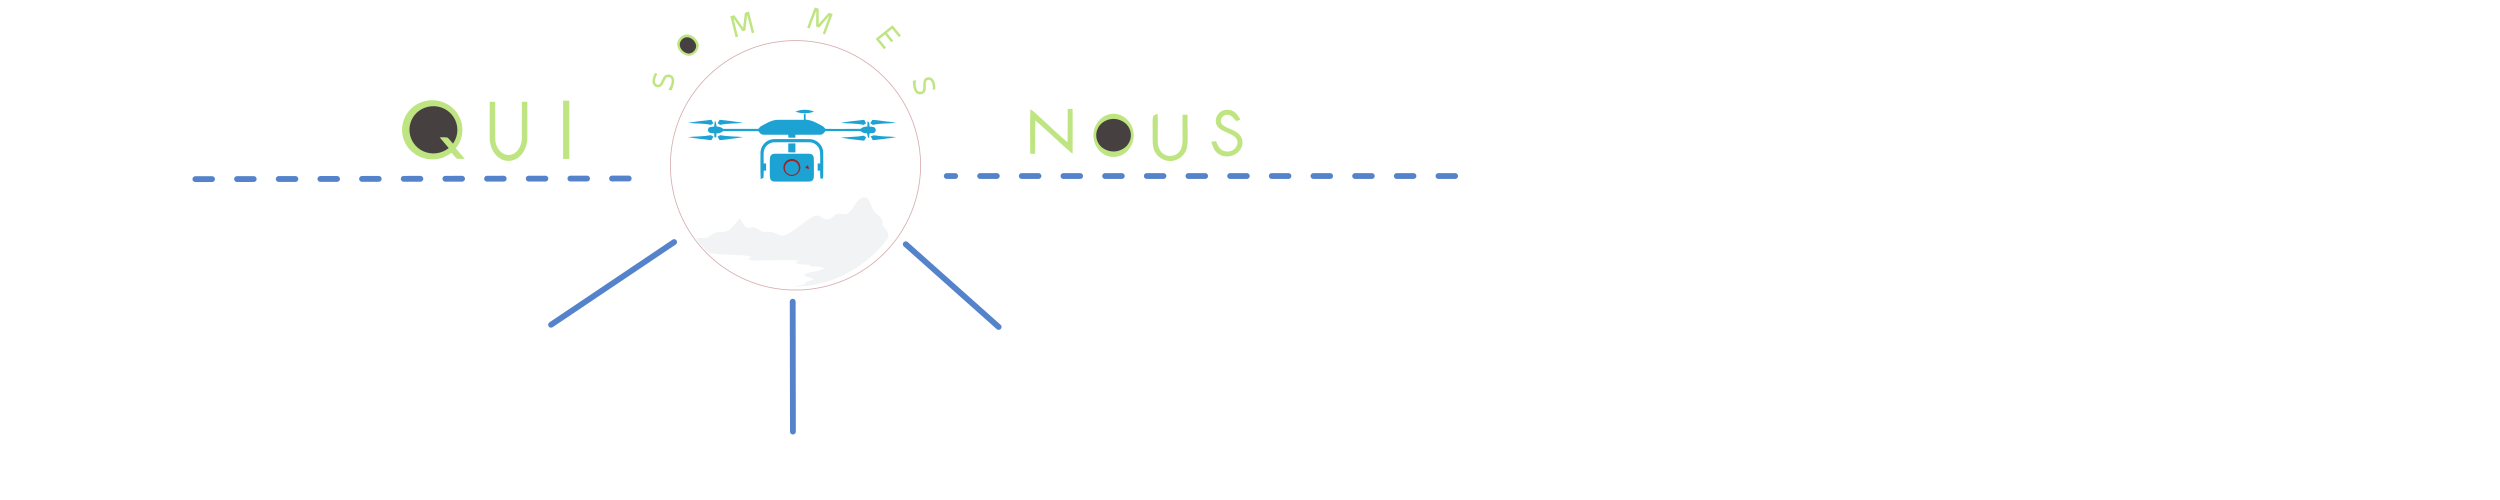
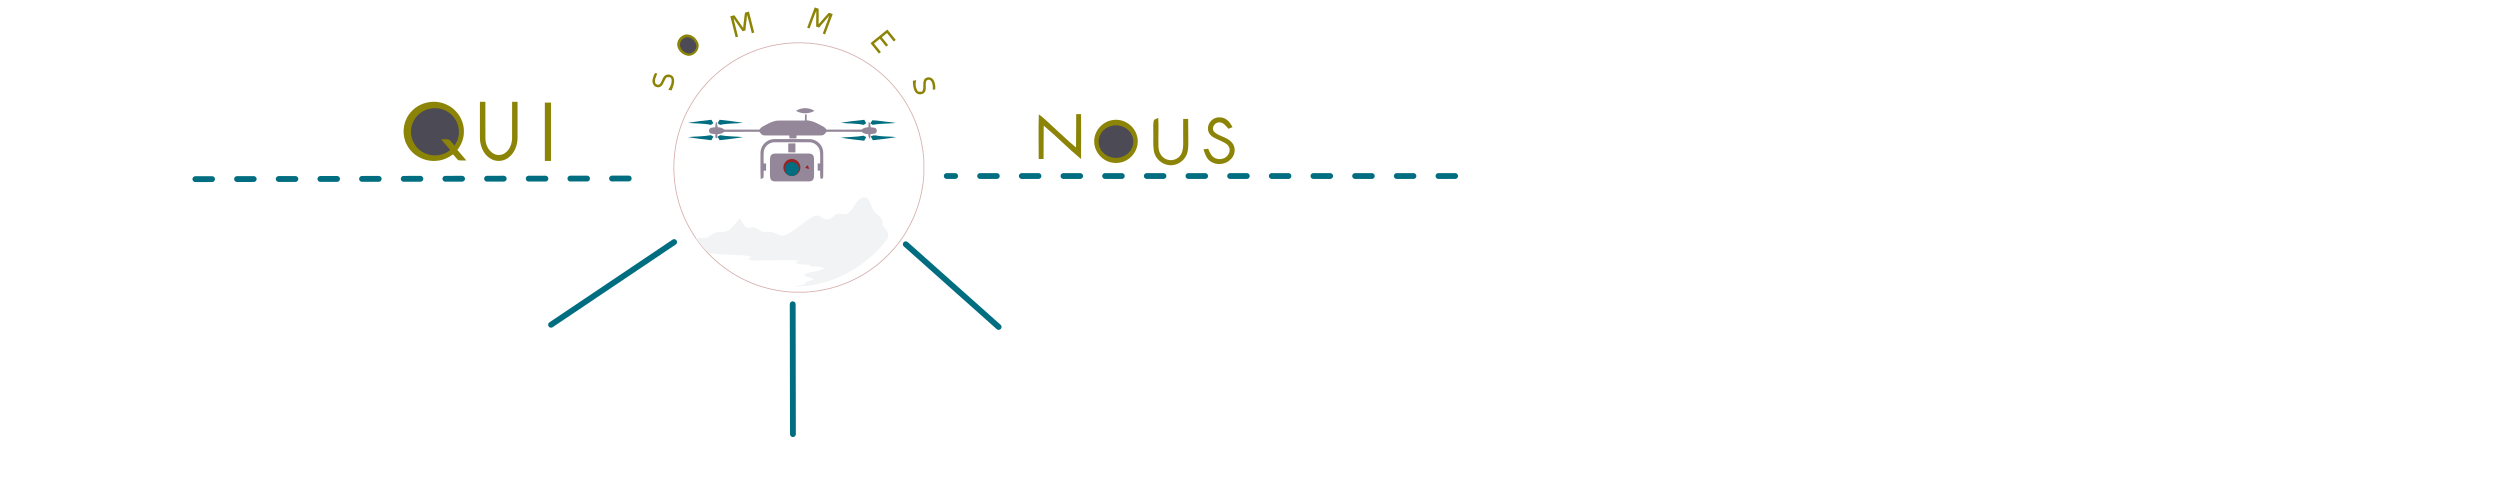
- <svg xmlns="http://www.w3.org/2000/svg" id="ef2hor632ouq1" viewBox="-800 -50 3000 600" shape-rendering="geometricPrecision" text-rendering="geometricPrecision">
-   <path id="ef2hor632ouq2" d="M-595.101,-54.898L1075.041,-54.898L1075.041,193.17C1065.521,144.62,1013.858,97.248,924.784,57.499C824.13,12.182,677.77,-22.684,511.647,-40.478C378.703,-54.898,234.069,-58.306,95.726,-50.612C-57.705,-42.217,-202.617,-19.769,-317.968,13.218C-441.392,48.207,-530.41,94.965,-569.659,145.85C-608.239,195.453,-600.222,248.709,-545.887,296.837C-488.601,348.126,-379.43,393.25,-238.414,424.463C-109.702,453.129,44.063,469.534,201.334,472.046L-595.101,472.046L-595.101,-54.898Z" transform="matrix(1 0 0 1 -31.13027 4.898306)" fill="rgba(151,45,45,0)" stroke="none" stroke-width="1" />
-   <path id="ef2hor632ouq3" d="M200.367,8.754C230.233,18.865,256.546,38.678,274.642,64.43C290.656,87.018,299.944,113.938,301.656,141.526L301.656,159.203C299.994,186.512,290.876,213.192,275.163,235.65C257.677,260.803,232.415,280.427,203.57,290.937C189.307,296.217,174.314,299.092,159.151,300L144.578,300C116.303,298.573,88.659,289.25,65.519,272.961C40.166,255.224,20.539,229.582,10.24,200.436C0.472,173.087,-0.97,142.824,5.966,114.636C13.023,85.721,29.027,59.15,51.216,39.267C71.954,20.522,98.007,7.766,125.591,2.995C150.463,-1.377,176.466,0.56,200.367,8.754Z" transform="matrix(1 0 0 1 2.844195 -2.050337)" fill="rgba(35,133,154,0)" stroke="rgb(214,173,173)" stroke-width="1" stroke-dashoffset="428.173" />
-   <path id="ef2hor632ouq4" d="M176.85,83.96C169.94,86.58,161.57,86.63,154.67,83.96C161.17,80.94,170.34,81,176.85,83.96Z" fill="rgb(29,163,211)" stroke="none" stroke-width="1" />
-   <path id="ef2hor632ouq5" d="M164.65,86.53L166.77,86.52C166.76,88.85,166.76,91.18,166.75,93.51C174.66,94.12,180.82,97.9,187.58,101.58C188.72,102.44,189.65,103.63,190.62,104.67C204.65,104.66,218.69,104.8,232.72,104.6C235.25,102.33,237.53,102.07,240.8,101.81C240.84,99.66,240.91,97.51,241.07,95.36C243.82,97.1,243.11,99.06,243.47,101.88C245.35,102.1,247.4,102.12,249.19,102.77C251.45,104.23,251.5,107.79,249.17,109.23C247.35,109.83,245.29,109.81,243.4,110.04C243.28,112.03,243.11,114.01,242.86,115.98C240.89,114.25,240.9,112.43,240.52,110.04C237.28,109.84,235.23,109.57,232.68,107.39C218.65,107.19,204.61,107.34,190.57,107.31C189.46,108.58,188.36,110.07,186.97,111.05C185.52,111.73,183.62,111.65,182.05,111.71C172.87,111.68,163.68,111.68,154.5,111.68C154.5,112.87,154.5,114.05,154.5,115.24C151.72,115.23,148.93,115.24,146.15,115.24C146.03,114.05,145.92,112.86,145.81,111.67C136.86,111.7,127.92,111.67,118.97,111.72C117.3,111.66,115.38,111.77,113.79,111.17C112.24,110.37,111.11,108.64,110.01,107.32C95.95,107.31,81.89,107.24,67.83,107.36C65.21,109.6,63.04,109.85,59.67,110.08C59.62,111.69,59.56,113.31,59.5,114.92C58.75,114.89,58,114.85,57.26,114.81C57.2,113.21,57.16,111.61,57.12,110.01C55.28,109.82,53.31,109.84,51.53,109.3C48.86,108.08,48.9,103.91,51.53,102.67C53.25,102.12,55.17,102.07,56.96,101.85C57.15,99.52,57.42,97.21,57.98,94.93C59.4,97.11,59.66,99.27,59.87,101.8C63.18,102.08,65.27,102.46,67.83,104.63C81.86,104.74,95.9,104.71,109.94,104.65C111.21,103.28,112.2,101.88,113.89,101.02C118.3,98.85,122.21,96.21,126.98,94.81C130.29,93.71,133.56,93.76,137,93.75C146.22,93.81,155.44,93.77,164.66,93.78C164.65,91.37,164.65,88.95,164.65,86.53Z" fill="rgb(29,163,211)" stroke="none" stroke-width="1" />
-   <path id="ef2hor632ouq6" d="M53.7,93.74C54.48,95.11,55.25,96.48,56.03,97.85C55.06,98.52,54.08,99.19,53.11,99.87C43.89,97.82,34.8,98.51,25.54,97.37C34.83,95.81,44.32,94.75,53.7,93.74Z" fill="rgb(29,163,211)" stroke="none" stroke-width="1" />
-   <path id="ef2hor632ouq7" d="M63.52,93.73C72.9,94.78,82.39,95.82,91.71,97.35C82.42,98.53,73.27,97.81,64.03,99.87C63.07,99.19,62.11,98.5,61.15,97.82C61.94,96.45,62.73,95.09,63.52,93.73Z" fill="rgb(29,163,211)" stroke="none" stroke-width="1" />
-   <path id="ef2hor632ouq8" d="M237.05,93.76C237.8,95.12,238.56,96.49,239.31,97.86C238.35,98.53,237.38,99.2,236.41,99.88C227.17,97.81,218.13,98.51,208.84,97.38C218.14,95.79,227.66,94.73,237.05,93.76Z" fill="rgb(29,163,211)" stroke="none" stroke-width="1" />
-   <path id="ef2hor632ouq9" d="M246.83,93.85C252.21,94.05,257.63,95.01,262.98,95.68C267.03,96.25,271.02,96.43,274.92,97.37C265.64,98.51,256.54,97.82,247.31,99.87C246.33,99.17,245.36,98.47,244.38,97.77C245.18,96.44,245.97,95.13,246.83,93.85Z" fill="rgb(29,163,211)" stroke="none" stroke-width="1" />
-   <path id="ef2hor632ouq10" d="M53.01,112.22C54.07,112.78,55.11,113.38,56.16,113.97C55.3,115.4,54.44,116.84,53.57,118.26C44.24,117.08,34.79,116.21,25.54,114.52C34.72,113.6,43.89,113.91,53.01,112.22Z" fill="rgb(29,163,211)" stroke="none" stroke-width="1" />
-   <path id="ef2hor632ouq11" d="M64.15,112.23C73.3,113.9,82.5,113.61,91.71,114.52C82.42,116.19,72.92,117.11,63.54,118.25C62.71,116.83,61.88,115.41,61.05,113.99C62.07,113.39,63.1,112.78,64.15,112.23Z" fill="rgb(29,163,211)" stroke="none" stroke-width="1" />
-   <path id="ef2hor632ouq12" d="M236.26,112.829C237.33,113.369,238.37,113.959,239.41,114.529C238.62,115.969,237.82,117.399,237.03,118.839C227.64,117.779,218.14,116.779,208.84,115.149C217.99,114.179,227.15,114.539,236.26,112.829Z" fill="rgb(29,163,211)" stroke="none" stroke-width="1" />
-   <path id="ef2hor632ouq13" d="M256.669,113.33C262.959,113.99,269.289,113.71,275.549,114.55C266.249,116.18,256.739,117.13,247.359,118.25C246.529,116.73,245.699,115.21,244.869,113.69C248.979,111.27,252.289,113.13,256.669,113.33Z" fill="rgb(29,163,211)" stroke="none" stroke-width="1" />
-   <path id="ef2hor632ouq14" d="M135,116.85C147.36,116.97,159.74,116.72,172.09,116.95C180.5,117.28,187.73,124.5,187.87,132.95C187.94,142.64,187.99,152.35,187.85,162.03C187.57,164.64,187.27,164.53,184.7,164.46C184,161.38,184.19,157.98,184.16,154.84C183.18,154.83,182.19,154.83,181.2,154.82C181.2,151.94,181.2,149.07,181.2,146.19C182.2,146.18,183.19,146.18,184.19,146.17C184.09,141.17,184.6,135.98,183.79,131.04C182.61,125.08,177.13,120.73,171.08,120.72C157.37,120.64,143.64,120.69,129.94,120.7C123.33,120.52,117.31,125.45,116.53,132.05C116.13,136.73,116.43,141.47,116.38,146.17C117.35,146.18,118.33,146.19,119.31,146.2C119.31,149.07,119.31,151.94,119.31,154.81C118.34,154.82,117.37,154.83,116.41,154.84C116.38,157.65,116.49,160.52,116.18,163.32C115.11,163.93,114,164.48,112.85,164.96C112.28,154.65,112.68,144.28,112.57,133.96C112.44,127.28,116.36,121.18,122.39,118.39C126.31,116.53,130.77,116.88,135,116.85Z" fill="rgb(29,163,211)" stroke="none" stroke-width="1" />
-   <path id="ef2hor632ouq15" d="M145.9,122.14C148.77,122.11,151.63,122.1,154.5,122.09C154.5,125.68,154.5,129.28,154.5,132.87C151.64,132.86,148.77,132.85,145.9,132.82C145.91,129.26,145.91,125.7,145.9,122.14Z" fill="rgb(29,163,211)" stroke="none" stroke-width="1" />
-   <path id="ef2hor632ouq16" d="M129.98,134.46C143.65,134.44,157.36,134.39,171.03,134.48C173.96,134.48,176.16,136.2,176.51,139.17C176.9,145.76,176.53,152.41,176.69,159.02C176.57,161.79,177.04,164.72,174.7,166.73C173.25,168.1,170.87,167.81,169.03,167.92C155.99,167.84,142.95,167.93,129.92,167.88C127.15,167.99,124.86,166.9,124.16,164.06C123.47,160.13,123.89,155.98,123.8,152C123.95,147.45,123.38,142.67,124.2,138.2C124.96,135.46,127.32,134.42,129.98,134.46Z" fill="rgb(29,163,211)" stroke="none" stroke-width="1" />
-   <path id="ef2hor632ouq17" d="M146.44,141.49C151.63,139.36,157.78,142.03,159.75,147.29C161.98,152.89,158.64,159.28,152.87,160.81C147.26,162.44,141.18,158.48,140.23,152.76C139.37,148,142,143.33,146.44,141.49Z" fill="rgb(154,35,36)" stroke="none" stroke-width="1" />
-   <path id="ef2hor632ouq18" d="M147.17,143.709C151.22,142.129,155.89,143.879,157.78,147.809C159.89,151.999,157.98,157.309,153.69,159.179C149.51,160.999,144.54,159.199,142.63,155.049C140.57,150.749,142.73,145.409,147.17,143.709Z" fill="rgb(29,163,211)" stroke="none" stroke-width="1" />
-   <path id="ef2hor632ouq19" d="M169.06,148.31C170.12,149.67,170.47,151.23,170.91,152.86C169.22,152.5,167.71,152.08,166.28,151.07C167.15,150.07,168.08,149.15,169.06,148.31Z" fill="rgb(154,35,36)" stroke="none" stroke-width="1" />
-   <path id="ef2hor632ouq20" d="M241.48,188.725C244.89,192.805,245.54,199.075,248.86,203.365C251.29,206.635,254.94,208.735,257.35,211.915C259.78,214.915,258.11,219.625,260.72,222.455C263,225.255,265.28,227.555,265.77,231.335C266.85,235.725,263.02,238.745,260.69,241.915C234.4,274.035,193.86,294.185,152.18,293.965C157.03,293.155,161.83,292.475,166.48,290.795C166.6,289.915,166.72,289.035,166.84,288.155C170.31,287.085,173.84,286.245,177.34,285.305C173.15,283.265,168.53,282.705,164.46,280.395C167.49,278.115,170.23,276.905,174,276.425C179.3,275.725,184.37,274.755,189.01,271.965C183.68,269.215,178.44,269.895,172.71,269.565C172.24,268.935,171.77,268.315,171.3,267.685C165.22,267.245,159.73,267.945,154,265.365C155.6,264.475,157.19,263.585,158.78,262.675C152.49,261.835,146.3,262.535,140,262.275C133.32,262.055,126.66,262.555,119.98,262.345C112.91,262.155,105.11,263.345,98.2,261.885C97.93,259.915,100.69,259.235,101.9,258.145C97.35,256.675,92.73,256.495,87.98,256.385C75.57,255.395,63.67,255.715,51.26,253.705C50.02,253.265,49,252.065,48.05,251.195C43.3,246.325,38.93,240.985,34.81,235.575C39.24,235.545,43.68,235.555,48.12,235.545C51.64,233.135,55.36,230.085,59.47,228.805C64.83,227.885,69.86,229.315,74.79,226.025C79.93,222.355,83.19,216.435,87.98,212.215C90.18,215.505,91.85,219.815,94.88,222.395C97.92,225.165,103.17,221.465,106.83,223.365C111.61,225.515,114.16,229.315,120,228.305C126.21,227.345,130.64,230.145,136.11,232.315C139.5,233.765,143.04,231.805,146.02,230.245C155.5,224.775,163.91,217.275,173.13,211.365C175.41,209.965,178.31,208.385,181.07,208.615C185.43,209.705,188.2,213.495,193,213.165C197.73,213.405,200.64,208.135,204.92,206.555C208.86,205.915,214.4,208.485,217.73,205.985C223.63,202.015,226,193.135,231.59,188.815C234.45,186.735,238.84,185.745,241.48,188.725Z" fill="rgb(241,243,244)" stroke="none" stroke-width="1" />
-   <line id="ef2hor632ouq21" x1="-138.742" y1="339.706" x2="8.958" y2="240.489" fill="none" stroke="rgb(84,131,204)" stroke-width="7" stroke-linecap="round" stroke-miterlimit="10" />
-   <line id="ef2hor632ouq22" x1="-565.54" y1="164.96" x2="-31.374" y2="164.171" fill="none" stroke="rgb(84,131,204)" stroke-width="7" stroke-linecap="round" stroke-miterlimit="10" stroke-dasharray="20,30" />
-   <line id="ef2hor632ouq23" x1="336.097" y1="161.225" x2="970.965" y2="161.225" fill="none" stroke="rgb(84,131,204)" stroke-width="7" stroke-linecap="round" stroke-miterlimit="10" stroke-dashoffset="409.94" stroke-dasharray="20,30" />
-   <line id="ef2hor632ouq24" x1="150.257" y1="470.379" x2="150" y2="314.562" transform="matrix(1 0 0 1 1.245143 -2.490285)" fill="none" stroke="rgb(84,131,204)" stroke-width="7" stroke-linecap="round" stroke-miterlimit="10" />
-   <line id="ef2hor632ouq25" x1="399.004" y1="339.706" x2="287.579" y2="240.489" transform="matrix(1 0 0 1 -0.649762 2.624485)" fill="none" stroke="rgb(84,131,204)" stroke-width="7" stroke-linecap="round" stroke-miterlimit="10" />
-   <g id="ef2hor632ouq26" transform="matrix(1 0 0 1 -527.4651 -192.75)">
-     <path id="ef2hor632ouq27" d="M178.56,234.44C191.93,239.87,200.9,253.57,200.43,268C200.36,275.9,197.34,283.04,192.62,289.26C196.13,293.51,199.81,297.62,203.33,301.87C200.19,301.77,196.52,302.36,193.5,301.53C191.29,299.39,189.49,296.85,187.4,294.58C181.68,298.86,175.18,301.75,168,302.32C153.73,303.78,139.03,296.52,132.28,283.72C125.8,272.08,126.82,257.35,134.61,246.59C144.22,232.89,163.25,227.74,178.56,234.44Z" transform="matrix(1 0 0 1 81.87306 31.49252)" fill="rgb(190,229,129)" stroke="none" stroke-width="1" />
-     <path id="ef2hor632ouq28" d="M212.008,232C214.185,232,216.362,232,218.539,232.01C218.627,247,218.434,262.01,218.627,277C218.952,287.02,226.527,296.68,235.726,295.8C244.521,295.11,250.446,285.56,250.569,276.02C250.701,261.36,250.569,246.67,250.631,232C252.808,232,254.984,232,257.161,232.01C257.179,246.34,257.188,260.67,257.161,275C257.214,284.75,253.08,294.27,245.715,299.41C239.105,304.08,230.415,304.19,223.735,299.63C216.187,294.7,211.947,284.75,211.999,275C211.991,260.68,211.999,246.33,212.008,232Z" transform="matrix(1 0 0 1 103.0898 32.8984)" fill="rgb(190,229,129)" stroke="none" stroke-width="1" />
-     <path id="ef2hor632ouq29" d="M277.01,232C279.49,232,281.97,232,284.45,232.01C284.48,255.34,284.48,278.66,284.45,301.99C281.97,302,279.49,302,277.01,302C276.99,278.67,276.99,255.33,277.01,232Z" transform="matrix(1 0 0 1 126.1737 31.50491)" fill="rgb(190,229,129)" stroke="none" stroke-width="1" />
-     <path id="ef2hor632ouq30" d="M177.27,241.73C186.42,246.24,192.64,255.79,192.93,266C193.31,272.38,191.23,278.33,187.77,283.62C185.62,281.3,183.77,278.68,181.48,276.5C178.52,275.62,174.84,276.19,171.74,276.06C175.32,280.37,179.01,284.58,182.59,288.9C172.62,297.01,158.32,297.48,147.73,290.27C140.15,285.18,135.44,276.11,135.48,267C135.46,258.35,139.61,249.78,146.56,244.58C155.28,237.95,167.48,236.76,177.27,241.73Z" transform="matrix(1 0 0 1 83.321 31.49277)" fill="rgb(71,64,64)" stroke="none" stroke-width="1" />
+ <svg xmlns="http://www.w3.org/2000/svg" id="eabq8heibdib1" viewBox="-800 -50 3000 600" shape-rendering="geometricPrecision" text-rendering="geometricPrecision">
+   <path id="eabq8heibdib2" d="M-595.101,-54.898L1075.041,-54.898L1075.041,193.17C1065.521,144.62,1013.858,97.248,924.784,57.499C824.13,12.182,677.77,-22.684,511.647,-40.478C378.703,-54.898,234.069,-58.306,95.726,-50.612C-57.705,-42.217,-202.617,-19.769,-317.968,13.218C-441.392,48.207,-530.41,94.965,-569.659,145.85C-608.239,195.453,-600.222,248.709,-545.887,296.837C-488.601,348.126,-379.43,393.25,-238.414,424.463C-109.702,453.129,44.063,469.534,201.334,472.046L-595.101,472.046L-595.101,-54.898Z" transform="matrix(1 0 0 1 -31.03027 4.898306)" fill="rgba(151,45,45,0)" stroke="none" stroke-width="1" />
+   <path id="eabq8heibdib3" d="M200.367,8.754C230.233,18.865,256.546,38.678,274.642,64.43C290.656,87.018,299.944,113.938,301.656,141.526L301.656,159.203C299.994,186.512,290.876,213.192,275.163,235.65C257.677,260.803,232.415,280.427,203.57,290.937C189.307,296.217,174.314,299.092,159.151,300L144.578,300C116.303,298.573,88.659,289.25,65.519,272.961C40.166,255.224,20.539,229.582,10.24,200.436C0.472,173.087,-0.97,142.824,5.966,114.636C13.023,85.721,29.027,59.15,51.216,39.267C71.954,20.522,98.007,7.766,125.591,2.995C150.463,-1.377,176.466,0.56,200.367,8.754Z" transform="matrix(1 0 0 1 6.980216 0.6067818)" fill="rgba(35,133,154,0)" stroke="rgb(214,173,173)" stroke-width="1" stroke-dashoffset="428.173" />
+   <path id="eabq8heibdib4" d="M176.85,83.056C169.94,86.87,161.57,86.943,154.67,83.056C161.17,78.661,170.34,78.748,176.85,83.056Z" transform="matrix(1 0 0 1 0.52 -0.00000000000003)" fill="rgb(147,135,153)" stroke="none" stroke-width="1" />
+   <path id="eabq8heibdib5" d="M164.65,88.023L166.77,88.013C166.76,90.343,166.76,92.673,166.75,95.003C174.66,95.613,180.82,99.393,187.58,103.073C188.72,103.933,189.65,105.123,190.62,106.163C204.65,106.153,218.69,106.293,232.72,106.093C235.25,103.823,237.53,103.563,240.8,103.303C240.84,101.153,240.91,99.003,241.07,96.853C243.82,98.593,243.11,100.553,243.47,103.373C245.35,103.593,247.4,103.613,249.19,104.263C251.45,105.723,251.5,109.283,249.17,110.723C247.35,111.323,245.29,111.303,243.4,111.533C243.28,113.523,243.11,115.503,242.86,117.473C240.89,115.743,240.9,113.923,240.52,111.533C237.28,111.333,235.23,111.063,232.68,108.883C218.65,108.683,204.61,108.833,190.57,108.803C189.46,110.073,188.36,111.563,186.97,112.543C185.52,113.223,183.62,113.143,182.05,113.203C172.87,113.173,163.68,113.173,154.5,113.173C154.5,114.363,154.5,115.543,154.5,116.733C151.72,116.723,148.93,116.733,146.15,116.733C146.03,115.543,145.92,114.353,145.81,113.163C136.86,113.193,127.92,113.163,118.97,113.213C117.3,113.153,115.38,113.263,113.79,112.663C112.24,111.863,111.11,110.133,110.01,108.813C95.95,108.803,81.89,108.733,67.83,108.853C65.21,111.093,63.04,111.343,59.67,111.573C59.62,113.183,59.56,114.803,59.5,116.413C58.75,116.383,58,116.343,57.26,116.303C57.2,114.703,57.16,113.103,57.12,111.503C55.28,111.313,53.31,111.333,51.53,110.793C48.86,109.573,48.9,105.403,51.53,104.163C53.25,103.613,55.17,103.563,56.96,103.343C57.15,101.013,57.42,98.703,57.98,96.423C59.4,98.603,59.66,100.763,59.87,103.293C63.18,103.573,65.27,103.953,67.83,106.123C81.86,106.233,95.9,106.203,109.94,106.143C111.21,104.773,112.2,103.373,113.89,102.513C118.3,100.343,122.21,97.703,126.98,96.303C130.29,95.203,133.56,95.253,137,95.243C146.22,95.303,155.44,95.263,164.66,95.273C164.65,92.863,164.65,90.443,164.65,88.023Z" transform="matrix(1 0 0 1 1.280756 -0.6313922)" fill="rgb(147,135,153)" stroke="none" stroke-width="1" />
+   <path id="eabq8heibdib6" d="M53.7,93.74C54.48,95.11,55.25,96.48,56.03,97.85C55.06,98.52,54.08,99.19,53.11,99.87C43.89,97.82,34.8,98.51,25.54,97.37C34.83,95.81,44.32,94.75,53.7,93.74Z" fill="rgb(0,109,128)" stroke="none" stroke-width="1" />
+   <path id="eabq8heibdib7" d="M63.52,93.73C72.9,94.78,82.39,95.82,91.71,97.35C82.42,98.53,73.27,97.81,64.03,99.87C63.07,99.19,62.11,98.5,61.15,97.82C61.94,96.45,62.73,95.09,63.52,93.73Z" fill="rgb(0,109,128)" stroke="none" stroke-width="1" />
+   <path id="eabq8heibdib8" d="M237.05,93.76C237.8,95.12,238.56,96.49,239.31,97.86C238.35,98.53,237.38,99.2,236.41,99.88C227.17,97.81,218.13,98.51,208.84,97.38C218.14,95.79,227.66,94.73,237.05,93.76Z" transform="matrix(1 0 0 1 0.1 -0.01)" fill="rgb(0,109,128)" stroke="none" stroke-width="1" />
+   <path id="eabq8heibdib9" d="M246.83,93.85C252.21,94.034,257.63,94.917,262.98,95.534C267.03,96.059,271.02,96.224,274.92,97.089C265.64,98.138,256.54,97.503,247.31,99.39C246.33,98.746,245.36,98.101,244.38,97.457C245.18,96.233,245.97,95.028,246.83,93.85Z" transform="matrix(1 0 0 1 0.00000000000006 0.4802181)" fill="rgb(0,109,128)" stroke="none" stroke-width="1" />
+   <path id="eabq8heibdib10" d="M53.01,112.22C54.07,112.78,55.11,113.38,56.16,113.97C55.3,115.4,54.44,116.84,53.57,118.26C44.24,117.08,34.79,116.21,25.54,114.52C34.72,113.6,43.89,113.91,53.01,112.22Z" fill="rgb(0,109,128)" stroke="none" stroke-width="1" />
+   <path id="eabq8heibdib11" d="M64.15,112.23C73.3,113.9,82.5,113.61,91.71,114.52C82.42,116.19,72.92,117.11,63.54,118.25C62.71,116.83,61.88,115.41,61.05,113.99C62.07,113.39,63.1,112.78,64.15,112.23Z" fill="rgb(0,109,128)" stroke="none" stroke-width="1" />
+   <path id="eabq8heibdib12" d="M236.26,112.829C237.33,113.369,238.37,113.959,239.41,114.529C238.62,115.969,237.82,117.399,237.03,118.839C227.64,117.779,218.14,116.779,208.84,115.149C217.99,114.179,227.15,114.539,236.26,112.829Z" fill="rgb(0,109,128)" stroke="none" stroke-width="1" />
+   <path id="eabq8heibdib13" d="M256.669,113.33C262.959,113.99,269.289,113.71,275.549,114.55C266.249,116.18,256.739,117.13,247.359,118.25C246.529,116.73,245.699,115.21,244.869,113.69C248.979,111.27,252.289,113.13,256.669,113.33Z" fill="rgb(0,109,128)" stroke="none" stroke-width="1" />
+   <path id="eabq8heibdib14" d="M135,116.85C147.36,116.97,159.74,116.72,172.09,116.95C180.5,117.28,187.73,124.5,187.87,132.95C187.94,142.64,187.99,152.35,187.85,162.03C187.57,164.64,187.27,164.53,184.7,164.46C184,161.38,184.19,157.98,184.16,154.84C183.18,154.83,182.19,154.83,181.2,154.82C181.2,151.94,181.2,149.07,181.2,146.19C182.2,146.18,183.19,146.18,184.19,146.17C184.09,141.17,184.6,135.98,183.79,131.04C182.61,125.08,177.13,120.73,171.08,120.72C157.37,120.64,143.64,120.69,129.94,120.7C123.33,120.52,117.31,125.45,116.53,132.05C116.13,136.73,116.43,141.47,116.38,146.17C117.35,146.18,118.33,146.19,119.31,146.2C119.31,149.07,119.31,151.94,119.31,154.81C118.34,154.82,117.37,154.83,116.41,154.84C116.38,157.65,116.49,160.52,116.18,163.32C115.11,163.93,114,164.48,112.85,164.96C112.28,154.65,112.68,144.28,112.57,133.96C112.44,127.28,116.36,121.18,122.39,118.39C126.31,116.53,130.77,116.88,135,116.85Z" fill="rgb(147,135,153)" stroke="none" stroke-width="1" />
+   <path id="eabq8heibdib15" d="M145.9,122.14C148.77,122.11,151.63,122.1,154.5,122.09C154.5,125.68,154.5,129.28,154.5,132.87C151.64,132.86,148.77,132.85,145.9,132.82C145.91,129.26,145.91,125.7,145.9,122.14Z" fill="rgb(147,135,153)" stroke="none" stroke-width="1" />
+   <path id="eabq8heibdib16" d="M129.98,134.46C143.65,134.44,157.36,134.39,171.03,134.48C173.96,134.48,176.16,136.2,176.51,139.17C176.9,145.76,176.53,152.41,176.69,159.02C176.57,161.79,177.04,164.72,174.7,166.73C173.25,168.1,170.87,167.81,169.03,167.92C155.99,167.84,142.95,167.93,129.92,167.88C127.15,167.99,124.86,166.9,124.16,164.06C123.47,160.13,123.89,155.98,123.8,152C123.95,147.45,123.38,142.67,124.2,138.2C124.96,135.46,127.32,134.42,129.98,134.46Z" transform="matrix(1 0 0 1 0.1632428 -0.2068963)" fill="rgb(147,135,153)" stroke="none" stroke-width="1" />
+   <path id="eabq8heibdib17" d="M146.44,141.49C151.63,139.36,157.78,142.03,159.75,147.29C161.98,152.89,158.64,159.28,152.87,160.81C147.26,162.44,141.18,158.48,140.23,152.76C139.37,148,142,143.33,146.44,141.49Z" fill="rgb(154,35,36)" stroke="none" stroke-width="1" />
+   <path id="eabq8heibdib18" d="M147.17,143.709C151.22,142.129,155.89,143.879,157.78,147.809C159.89,151.999,157.98,157.309,153.69,159.179C149.51,160.999,144.54,159.199,142.63,155.049C140.57,150.749,142.73,145.409,147.17,143.709Z" transform="matrix(1 0 0 1 -0.006909765 1.292032)" fill="rgb(0,109,128)" stroke="none" stroke-width="1" />
+   <path id="eabq8heibdib19" d="M169.06,148.31C170.12,149.67,170.47,151.23,170.91,152.86C169.22,152.5,167.71,152.08,166.28,151.07C167.15,150.07,168.08,149.15,169.06,148.31Z" fill="rgb(154,35,36)" stroke="none" stroke-width="1" />
+   <path id="eabq8heibdib20" d="M241.48,188.725C244.89,192.805,245.54,199.075,248.86,203.365C251.29,206.635,254.94,208.735,257.35,211.915C259.78,214.915,258.11,219.625,260.72,222.455C263,225.255,265.28,227.555,265.77,231.335C266.85,235.725,263.02,238.745,260.69,241.915C234.4,274.035,193.86,294.185,152.18,293.965C157.03,293.155,161.83,292.475,166.48,290.795C166.6,289.915,166.72,289.035,166.84,288.155C170.31,287.085,173.84,286.245,177.34,285.305C173.15,283.265,168.53,282.705,164.46,280.395C167.49,278.115,170.23,276.905,174,276.425C179.3,275.725,184.37,274.755,189.01,271.965C183.68,269.215,178.44,269.895,172.71,269.565C172.24,268.935,171.77,268.315,171.3,267.685C165.22,267.245,159.73,267.945,154,265.365C155.6,264.475,157.19,263.585,158.78,262.675C152.49,261.835,146.3,262.535,140,262.275C133.32,262.055,126.66,262.555,119.98,262.345C112.91,262.155,105.11,263.345,98.2,261.885C97.93,259.915,100.69,259.235,101.9,258.145C97.35,256.675,92.73,256.495,87.98,256.385C75.57,255.395,63.67,255.715,51.26,253.705C50.02,253.265,49,252.065,48.05,251.195C43.3,246.325,38.93,240.985,34.81,235.575C39.24,235.545,43.68,235.555,48.12,235.545C51.64,233.135,55.36,230.085,59.47,228.805C64.83,227.885,69.86,229.315,74.79,226.025C79.93,222.355,83.19,216.435,87.98,212.215C90.18,215.505,91.85,219.815,94.88,222.395C97.92,225.165,103.17,221.465,106.83,223.365C111.61,225.515,114.16,229.315,120,228.305C126.21,227.345,130.64,230.145,136.11,232.315C139.5,233.765,143.04,231.805,146.02,230.245C155.5,224.775,163.91,217.275,173.13,211.365C175.41,209.965,178.31,208.385,181.07,208.615C185.43,209.705,188.2,213.495,193,213.165C197.73,213.405,200.64,208.135,204.92,206.555C208.86,205.915,214.4,208.485,217.73,205.985C223.63,202.015,226,193.135,231.59,188.815C234.45,186.735,238.84,185.745,241.48,188.725Z" fill="rgb(241,243,244)" stroke="none" stroke-width="1" />
+   <line id="eabq8heibdib21" x1="-138.742" y1="339.706" x2="8.958" y2="240.489" fill="none" stroke="rgb(0,109,128)" stroke-width="7" stroke-linecap="round" stroke-miterlimit="10" />
+   <line id="eabq8heibdib22" x1="-565.54" y1="164.96" x2="-31.374" y2="164.171" fill="none" stroke="rgb(0,109,128)" stroke-width="7" stroke-linecap="round" stroke-miterlimit="10" stroke-dasharray="20,30" />
+   <line id="eabq8heibdib23" x1="336.097" y1="161.225" x2="970.965" y2="161.225" fill="none" stroke="rgb(0,109,128)" stroke-width="7" stroke-linecap="round" stroke-miterlimit="10" stroke-dashoffset="409.94" stroke-dasharray="20,30" />
+   <line id="eabq8heibdib24" x1="150.257" y1="473.422" x2="150" y2="317.605" transform="matrix(1 0 0 1 1.245143 -2.490285)" fill="none" stroke="rgb(0,109,128)" stroke-width="7" stroke-linecap="round" stroke-miterlimit="10" />
+   <line id="eabq8heibdib25" x1="399.004" y1="339.706" x2="287.579" y2="240.489" transform="matrix(1 0 0 1 -0.649762 2.624485)" fill="none" stroke="rgb(0,109,128)" stroke-width="7" stroke-linecap="round" stroke-miterlimit="10" />
+   <g id="eabq8heibdib26" transform="matrix(1 0 0 1 -527.4651 -192.75)">
+     <path id="eabq8heibdib27" d="M178.56,234.44C191.93,239.87,200.9,253.57,200.43,268C200.36,275.9,197.34,283.04,192.62,289.26C196.13,293.51,199.81,297.62,203.33,301.87C200.19,301.77,196.52,302.36,193.5,301.53C191.29,299.39,189.49,296.85,187.4,294.58C181.68,298.86,175.18,301.75,168,302.32C153.73,303.78,139.03,296.52,132.28,283.72C125.8,272.08,126.82,257.35,134.61,246.59C144.22,232.89,163.25,227.74,178.56,234.44Z" transform="matrix(1 0 0 1 83.71216 33.3755)" fill="rgb(140,132,7)" stroke="none" stroke-width="1" />
+     <path id="eabq8heibdib28" d="M212.008,232C214.185,232,216.362,232,218.539,232.01C218.627,247,218.434,262.01,218.627,277C218.952,287.02,226.527,296.68,235.726,295.8C244.521,295.11,250.446,285.56,250.569,276.02C250.701,261.36,250.569,246.67,250.631,232C252.808,232,254.984,232,257.161,232.01C257.179,246.34,257.188,260.67,257.161,275C257.214,284.75,253.08,294.27,245.715,299.41C239.105,304.08,230.415,304.19,223.735,299.63C216.187,294.7,211.947,284.75,211.999,275C211.991,260.68,211.999,246.33,212.008,232Z" transform="matrix(1 0 0 1 91.37021 32.8984)" fill="rgb(140,132,7)" stroke="none" stroke-width="1" />
+     <path id="eabq8heibdib29" d="M277.01,232C279.49,232,281.97,232,284.45,232.01C284.48,255.34,284.48,278.66,284.45,301.99C281.97,302,279.49,302,277.01,302C276.99,278.67,276.99,255.33,277.01,232Z" transform="matrix(1 0 0 1 104.2504 33.88075)" fill="rgb(140,132,7)" stroke="none" stroke-width="1" />
+     <path id="eabq8heibdib30" d="M177.27,241.73C186.42,246.24,192.64,255.79,192.93,266C193.31,272.38,191.23,278.33,187.77,283.62C185.62,281.3,183.77,278.68,181.48,276.5C178.52,275.62,174.84,276.19,171.74,276.06C175.32,280.37,179.01,284.58,182.59,288.9C172.62,297.01,158.32,297.48,147.73,290.27C140.15,285.18,135.44,276.11,135.48,267C135.46,258.35,139.61,249.78,146.56,244.58C155.28,237.95,167.48,236.76,177.27,241.73Z" transform="matrix(1 0 0 1 85.16011 33.86861)" fill="rgb(75,74,85)" stroke="none" stroke-width="1" />
  </g>
-   <g id="ef2hor632ouq31">
-     <path id="ef2hor632ouq32" d="M130.26,27.72C132.35,36.12,134.49,44.5,136.57,52.9L133.69,53.74C131.72,46.41,130.26,38.9,127.9,31.69C127.62,37.93,126.39,44.05,126.14,50.29C124.98,50.67,123.81,51.04,122.65,51.41C118.91,46.27,115.29,41,111.77,35.7C113.33,43.14,115.43,50.46,117.19,57.85C116.21,58.07,115.22,58.3,114.24,58.52C112.18,50.11,110.08,41.7,107.9,33.32C109.54,32.93,111.18,32.54,112.81,32.13C116.32,37.16,119.81,42.19,123.26,47.25C124.07,41.19,124.44,35.04,125.52,29.02C127.09,28.52,128.67,28.13,130.26,27.72Z" transform="matrix(1 0 0 1 -31.52 -63.8324)" fill="rgb(190,229,129)" stroke="none" stroke-width="1" />
-     <path id="ef2hor632ouq33" d="M181.65,29.76C183.22,30.24,184.77,30.77,186.33,31.29C186.46,37.47,186.44,43.67,186.35,49.85C190.43,45.41,194.22,40.68,198.35,36.29C200,36.29,201.69,37.21,203.24,37.71C200.17,45.87,197.12,54.03,194.04,62.18C193.12,61.79,192.2,61.39,191.28,60.99C193.85,53.92,196.8,46.96,199.06,39.78C195.17,44.64,190.77,49.05,186.96,53.96C185.76,53.54,184.55,53.11,183.35,52.67C183.51,46.44,183.31,40.21,183.5,33.98C180.46,40.86,178.04,48.05,175.41,55.09C174.46,54.73,173.51,54.36,172.57,53.99C175.58,45.91,178.63,37.84,181.65,29.76Z" transform="matrix(1 0 0 1 -3.975 -70.82785)" fill="rgb(190,229,129)" stroke="none" stroke-width="1" />
-     <path id="ef2hor632ouq34" d="M63.27,63.3C71.01,60.07,80.28,67.49,81.18,75.26C81.5,82.03,75.82,88.12,69.03,88.21C62.63,87.68,56.62,82.49,55.5,76.11C54.68,70.67,58.3,65.31,63.27,63.3Z" transform="matrix(1 0 0 1 -42.74838 -71.17257)" fill="rgb(190,229,129)" stroke="none" stroke-width="1" />
-     <path id="ef2hor632ouq35" d="M64.19,66.2C70.21,63.62,77.49,69.62,78.15,75.63C78.39,80.6,73.97,85.06,69.05,85.16C64.23,84.71,59.69,80.86,58.62,76.12C57.71,72.02,60.44,67.77,64.19,66.2Z" transform="matrix(1 0 0 1 -42.76161 -70.89754)" fill="rgb(71,64,64)" stroke="none" stroke-width="1" />
-     <path id="ef2hor632ouq36" d="M239.83,65.99C243.25,70.1,246.55,74.3,249.95,78.42C249.14,79.05,248.34,79.67,247.53,80.3C244.87,76.88,242.1,73.56,239.4,70.17C237.33,71.86,235.25,73.55,233.18,75.24C235.72,78.35,238.26,81.46,240.75,84.6C239.96,85.21,239.16,85.81,238.37,86.42C235.88,83.3,233.35,80.21,230.85,77.11C228.52,79.01,226.18,80.9,223.84,82.78C226.59,86.14,229.32,89.53,232.09,92.89C231.29,93.52,230.5,94.15,229.71,94.78C226.36,90.62,222.99,86.49,219.63,82.33C226.39,76.92,233.07,71.4,239.83,65.99Z" transform="matrix(1 0 0 1 31.16777 -85.6974)" fill="rgb(190,229,129)" stroke="none" stroke-width="1" />
-     <path id="ef2hor632ouq37" d="M32.08,115.26C32.97,115.46,33.85,115.7,34.72,115.98C33.51,119.09,31.03,123.56,32.21,126.9C32.53,128.91,35.22,129.75,36.92,129.26C40.23,126.64,40.33,121.68,43.54,118.65C46.88,115.71,53.11,117.14,54.47,121.51C55.78,126.89,53.81,131.36,51.8,136.21C50.5,135.96,49.2,135.7,47.9,135.44C50.53,131.29,52.59,127.56,51.7,122.43C51.17,121.74,50.65,121.04,50.13,120.34C48.65,120.24,47.24,120.3,45.78,120.47C43.76,123.15,42.73,126.24,41.09,129.12C39.66,131.58,36.81,133.17,33.97,132.13C31.1,131.78,29.18,128.42,28.8,125.82C28.87,122.46,30.14,118.03,32.08,115.26Z" transform="matrix(1 0 0 1 -45.93466 -77.69)" fill="rgb(190,229,129)" stroke="none" stroke-width="1" />
-     <path id="ef2hor632ouq38" d="M267.23,116.7C269.93,119.85,270.51,124.97,270.19,128.97C269.21,129.14,268.22,129.32,267.24,129.49C267.45,125.99,267.25,121.05,264.69,118.36C263,116.5,259.49,117.56,259.02,119.99C258.26,123.41,259.51,127.9,258.15,131.31C256.18,135.7,249.39,136.17,246.54,132.48C243.66,128.65,243.39,123.25,243.28,118.64C244.6,118.39,245.92,118.14,247.23,117.88C246.03,122.84,246.54,127.34,249.46,131.57C251.08,131.73,252.69,131.8,254.32,131.77C257.47,126.94,254.24,122.03,257.05,116.97C259.47,113.72,264.56,113.63,267.23,116.7Z" transform="matrix(1 0 0 1 52.13645 -71.71959)" fill="rgb(190,229,129)" stroke="none" stroke-width="1" />
+   <g id="eabq8heibdib31">
+     <path id="eabq8heibdib32" d="M130.26,27.72C132.35,36.12,134.49,44.5,136.57,52.9L133.69,53.74C131.72,46.41,130.26,38.9,127.9,31.69C127.62,37.93,126.39,44.05,126.14,50.29C124.98,50.67,123.81,51.04,122.65,51.41C118.91,46.27,115.29,41,111.77,35.7C113.33,43.14,115.43,50.46,117.19,57.85C116.21,58.07,115.22,58.3,114.24,58.52C112.18,50.11,110.08,41.7,107.9,33.32C109.54,32.93,111.18,32.54,112.81,32.13C116.32,37.16,119.81,42.19,123.26,47.25C124.07,41.19,124.44,35.04,125.52,29.02C127.09,28.52,128.67,28.13,130.26,27.72Z" transform="matrix(1 0 0 1 -31.52 -63.8324)" fill="rgb(140,132,7)" stroke="none" stroke-width="1" />
+     <path id="eabq8heibdib33" d="M181.65,29.76C183.22,30.24,184.77,30.77,186.33,31.29C186.46,37.47,186.44,43.67,186.35,49.85C190.43,45.41,194.22,40.68,198.35,36.29C200,36.29,201.69,37.21,203.24,37.71C200.17,45.87,197.12,54.03,194.04,62.18C193.12,61.79,192.2,61.39,191.28,60.99C193.85,53.92,196.8,46.96,199.06,39.78C195.17,44.64,190.77,49.05,186.96,53.96C185.76,53.54,184.55,53.11,183.35,52.67C183.51,46.44,183.31,40.21,183.5,33.98C180.46,40.86,178.04,48.05,175.41,55.09C174.46,54.73,173.51,54.36,172.57,53.99C175.58,45.91,178.63,37.84,181.65,29.76Z" transform="matrix(1 0 0 1 -3.975 -70.82785)" fill="rgb(140,132,7)" stroke="none" stroke-width="1" />
+     <path id="eabq8heibdib34" d="M63.27,63.3C71.01,60.07,80.28,67.49,81.18,75.26C81.5,82.03,75.82,88.12,69.03,88.21C62.63,87.68,56.62,82.49,55.5,76.11C54.68,70.67,58.3,65.31,63.27,63.3Z" transform="matrix(1 0 0 1 -42.74838 -71.17257)" fill="rgb(140,132,7)" stroke="none" stroke-width="1" />
+     <path id="eabq8heibdib35" d="M64.489,66.2C70.509,63.62,77.789,69.62,78.449,75.63C78.689,80.6,74.269,85.06,69.349,85.16C64.529,84.71,59.989,80.86,58.919,76.12C58.009,72.02,60.739,67.77,64.489,66.2Z" transform="matrix(1 0 0 1 -42.76161 -70.89754)" fill="rgb(75,74,85)" stroke="none" stroke-width="1" />
+     <path id="eabq8heibdib36" d="M239.83,65.99C243.25,70.1,246.55,74.3,249.95,78.42C249.14,79.05,248.34,79.67,247.53,80.3C244.87,76.88,242.1,73.56,239.4,70.17C237.33,71.86,235.25,73.55,233.18,75.24C235.72,78.35,238.26,81.46,240.75,84.6C239.96,85.21,239.16,85.81,238.37,86.42C235.88,83.3,233.35,80.21,230.85,77.11C228.52,79.01,226.18,80.9,223.84,82.78C226.59,86.14,229.32,89.53,232.09,92.89C231.29,93.52,230.5,94.15,229.71,94.78C226.36,90.62,222.99,86.49,219.63,82.33C226.39,76.92,233.07,71.4,239.83,65.99Z" transform="matrix(1 0 0 1 24.97 -80.51754)" fill="rgb(140,132,7)" stroke="none" stroke-width="1" />
+     <path id="eabq8heibdib37" d="M32.08,115.26C32.97,115.46,33.85,115.7,34.72,115.98C33.51,119.09,31.03,123.56,32.21,126.9C32.53,128.91,35.22,129.75,36.92,129.26C40.23,126.64,40.33,121.68,43.54,118.65C46.88,115.71,53.11,117.14,54.47,121.51C55.78,126.89,53.81,131.36,51.8,136.21C50.5,135.96,49.2,135.7,47.9,135.44C50.53,131.29,52.59,127.56,51.7,122.43C51.17,121.74,50.65,121.04,50.13,120.34C48.65,120.24,47.24,120.3,45.78,120.47C43.76,123.15,42.73,126.24,41.09,129.12C39.66,131.58,36.81,133.17,33.97,132.13C31.1,131.78,29.18,128.42,28.8,125.82C28.87,122.46,30.14,118.03,32.08,115.26Z" transform="matrix(1 0 0 1 -45.93466 -77.69)" fill="rgb(140,132,7)" stroke="none" stroke-width="1" />
+     <path id="eabq8heibdib38" d="M267.23,116.7C269.93,119.85,270.51,124.97,270.19,128.97C269.21,129.14,268.22,129.32,267.24,129.49C267.45,125.99,267.25,121.05,264.69,118.36C263,116.5,259.49,117.56,259.02,119.99C258.26,123.41,259.51,127.9,258.15,131.31C256.18,135.7,249.39,136.17,246.54,132.48C243.66,128.65,243.39,123.25,243.28,118.64C244.6,118.39,245.92,118.14,247.23,117.88C246.03,122.84,246.54,127.34,249.46,131.57C251.08,131.73,252.69,131.8,254.32,131.77C257.47,126.94,254.24,122.03,257.05,116.97C259.47,113.72,264.56,113.63,267.23,116.7Z" transform="matrix(1 0 0 1 52.13645 -71.71959)" fill="rgb(140,132,7)" stroke="none" stroke-width="1" />
  </g>
-   <g id="ef2hor632ouq39">
-     <path id="ef2hor632ouq40" d="M259.02,136.99C267.29,136.53,271.97,142.05,275.46,148.76C273.81,149.4,272.16,150.04,270.51,150.67C267.53,147.34,264.14,142.45,259.07,142.99C253.66,143.26,249.63,150.06,253.5,154.45C258.96,159.76,269.55,160.79,274.76,167.25C279.53,172.69,278.89,180.97,274.31,186.29C268.17,193.51,257.01,195.27,249.09,189.94C243.94,186.5,242.41,180.91,240.57,175.36C242.44,175.1,244.32,174.85,246.2,174.61C248.48,179.45,250.11,184.41,255.63,186.37C262.8,188.91,271.1,184.8,271.97,176.92C272.58,170.99,267.6,168.21,263.04,165.97C257.64,163.21,249.48,161.12,246.92,155.06C243.43,146.62,249.99,137.17,259.02,136.99Z" transform="matrix(1 0 0 1 412.9613 -55.24574)" fill="rgb(190,229,129)" stroke="none" stroke-width="1" />
-     <path id="ef2hor632ouq41" d="M70.24,138.38C76.22,142.47,81.55,148.21,87,153C96.32,161.31,105.17,170.21,114.86,178.09C115.16,164.75,114.87,151.4,115.07,138.06C117.02,138.06,118.97,138.06,120.92,138.06C121.03,156.05,121.12,174.05,120.87,192.03C105.45,179.26,91.49,164.78,76.12,151.96C75.85,165.28,76.12,178.61,75.93,191.94C73.98,191.94,72.03,191.94,70.08,191.94C70.13,174.11,69.6,156.18,70.24,138.38Z" transform="matrix(1 0 0 1 366.1996 -57.40543)" fill="rgb(190,229,129)" stroke="none" stroke-width="1" />
-     <path id="ef2hor632ouq42" d="M148.522,144.166C160.044,141.981,171.462,149.384,175.389,161.326C178.953,171.762,175.294,183.45,167.354,190.146C160.596,195.995,151.059,197.191,143.128,193.622C134.377,189.647,128.042,179.692,128.309,169.247C128.473,156.984,137.432,145.974,148.522,144.166Z" transform="matrix(1 0 0 1 383.7499 -57.24955)" fill="rgb(190,229,129)" stroke="none" stroke-width="1" />
-     <path id="ef2hor632ouq43" d="M193.84,135.302C195.411,134.381,197.175,133.744,198.869,133.036C199.552,144.545,198.726,156.075,199.134,167.574C199.277,173.602,202.133,179.488,207.712,182.269C214.057,185.475,222.441,183.129,226.011,177C228.674,172.489,228.745,167.554,228.816,162.477C228.786,153.051,228.592,143.635,228.786,134.209C230.765,134.209,232.754,134.209,234.743,134.209C234.855,142.958,234.814,151.696,234.947,160.444C234.936,166.067,235.079,172.408,232.743,177.637C229.418,184.889,221.513,190.097,213.404,189.804C203.979,189.612,195.247,182.259,193.636,173.015C192.32,165.299,193.177,157.147,192.881,149.319C192.983,144.819,192.34,139.59,193.84,135.302Z" transform="matrix(1 0 0 1 390.2628 -46.51615)" fill="rgb(190,229,129)" stroke="none" stroke-width="1" />
-     <path id="ef2hor632ouq44" d="M153.771,148.366C163.021,146.36,173.588,151.216,177.227,159.72C179.815,165.112,179.511,171.275,176.611,176.494C174.005,181.595,168.859,184.963,163.257,186.442C156.396,188.149,148.994,186.197,143.705,181.759C137.299,176.122,135.432,166.555,139.374,159.094C142.018,153.458,147.61,149.772,153.771,148.366Z" transform="matrix(1 0 0 1 378.1251 -55.26513)" fill="rgb(71,64,64)" stroke="none" stroke-width="1" />
+   <g id="eabq8heibdib39">
+     <path id="eabq8heibdib40" d="M259.02,140.034C267.29,139.574,271.97,145.094,275.46,151.804C273.81,152.444,272.16,153.084,270.51,153.714C267.53,150.384,264.14,145.494,259.07,146.034C253.66,146.304,249.63,153.104,253.5,157.494C258.96,162.804,269.55,163.834,274.76,170.294C279.53,175.734,278.89,184.014,274.31,189.334C268.17,196.554,257.01,198.314,249.09,192.984C243.94,189.544,242.41,183.954,240.57,178.404C242.44,178.144,244.32,177.894,246.2,177.654C248.48,182.494,250.11,187.454,255.63,189.414C262.8,191.954,271.1,187.844,271.97,179.964C272.58,174.034,267.6,171.254,263.04,169.014C257.64,166.254,249.48,164.164,246.92,158.104C243.43,149.664,249.99,140.214,259.02,140.034Z" transform="matrix(1 0 0 1 403.5856 -49.20547)" fill="rgb(140,132,7)" stroke="none" stroke-width="1" />
+     <path id="eabq8heibdib41" d="M70.24,138.38C76.22,142.47,81.55,148.21,87,153C96.32,161.31,105.17,170.21,114.86,178.09C115.16,164.75,114.87,151.4,115.07,138.06C117.02,138.06,118.97,138.06,120.92,138.06C121.03,156.05,121.12,174.05,120.87,192.03C105.45,179.26,91.49,164.78,76.12,151.96C75.85,165.28,76.12,178.61,75.93,191.94C73.98,191.94,72.03,191.94,70.08,191.94C70.13,174.11,69.6,156.18,70.24,138.38Z" transform="matrix(1 0 0 1 376.3566 -51.12915)" fill="rgb(140,132,7)" stroke="none" stroke-width="1" />
+     <path id="eabq8heibdib42" d="M147.71,144.166C160.157,141.981,172.493,149.384,176.735,161.326C180.586,171.762,176.633,183.45,168.055,190.146C160.754,195.995,150.451,197.191,141.883,193.622C132.428,189.647,125.584,179.692,125.873,169.247C126.051,156.984,135.729,145.974,147.71,144.166Z" transform="matrix(1 0 0 1 387.1388 -50.0545)" fill="rgb(140,132,7)" stroke="none" stroke-width="1" />
+     <path id="eabq8heibdib43" d="M193.84,136.823C195.411,135.903,197.175,135.266,198.869,134.558C199.552,146.067,198.726,157.597,199.134,169.096C199.277,175.124,202.133,181.01,207.712,183.791C214.057,186.997,222.441,184.651,226.011,178.522C228.674,174.011,228.745,169.076,228.816,163.999C228.786,154.573,228.592,145.157,228.786,135.731C230.765,135.731,232.754,135.731,234.743,135.731C234.855,144.479,234.814,153.218,234.947,161.966C234.936,167.589,235.079,173.93,232.743,179.159C229.418,186.41,221.513,191.619,213.404,191.326C203.979,191.134,195.247,183.781,193.636,174.537C192.32,166.82,193.177,158.669,192.881,150.841C192.983,146.34,192.34,141.112,193.84,136.823Z" transform="matrix(1 0 0 1 391.0441 -43.0275)" fill="rgb(140,132,7)" stroke="none" stroke-width="1" />
+     <path id="eabq8heibdib44" d="M153.771,149.887C163.021,147.881,173.588,152.737,177.227,161.242C179.815,166.634,179.511,172.797,176.611,178.016C174.005,183.117,168.859,186.485,163.257,187.964C156.396,189.671,148.994,187.719,143.705,183.281C137.299,177.644,135.432,168.077,139.374,160.616C142.018,154.979,147.61,151.294,153.771,149.887Z" transform="matrix(1 0 0 1 381.024 -49.0867)" fill="rgb(75,74,85)" stroke="none" stroke-width="1" />
  </g>
</svg>
